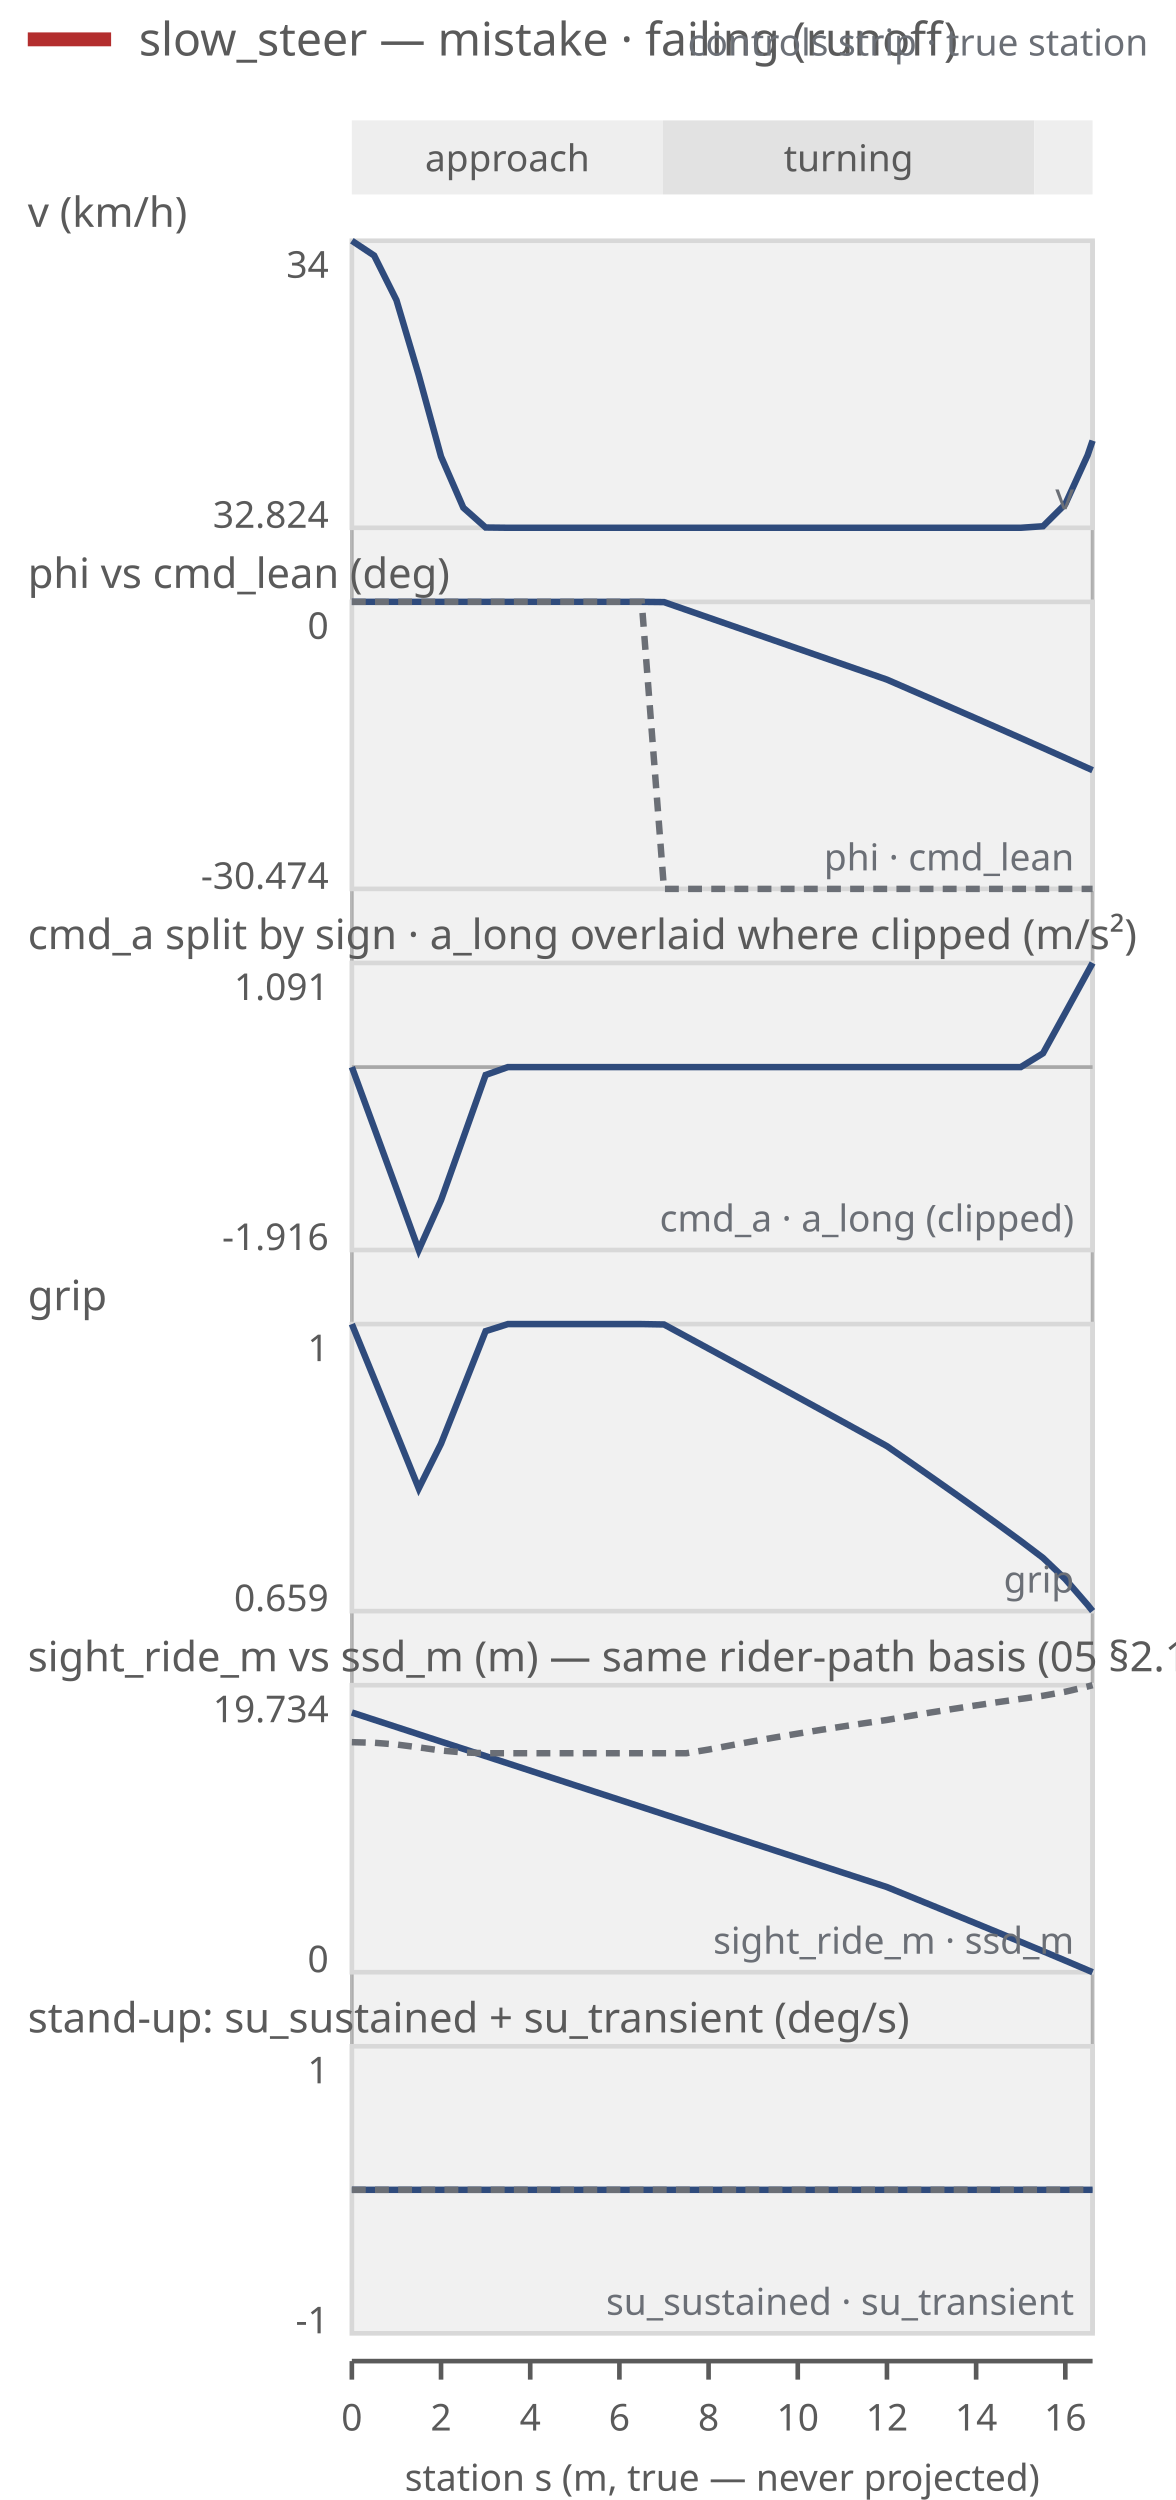
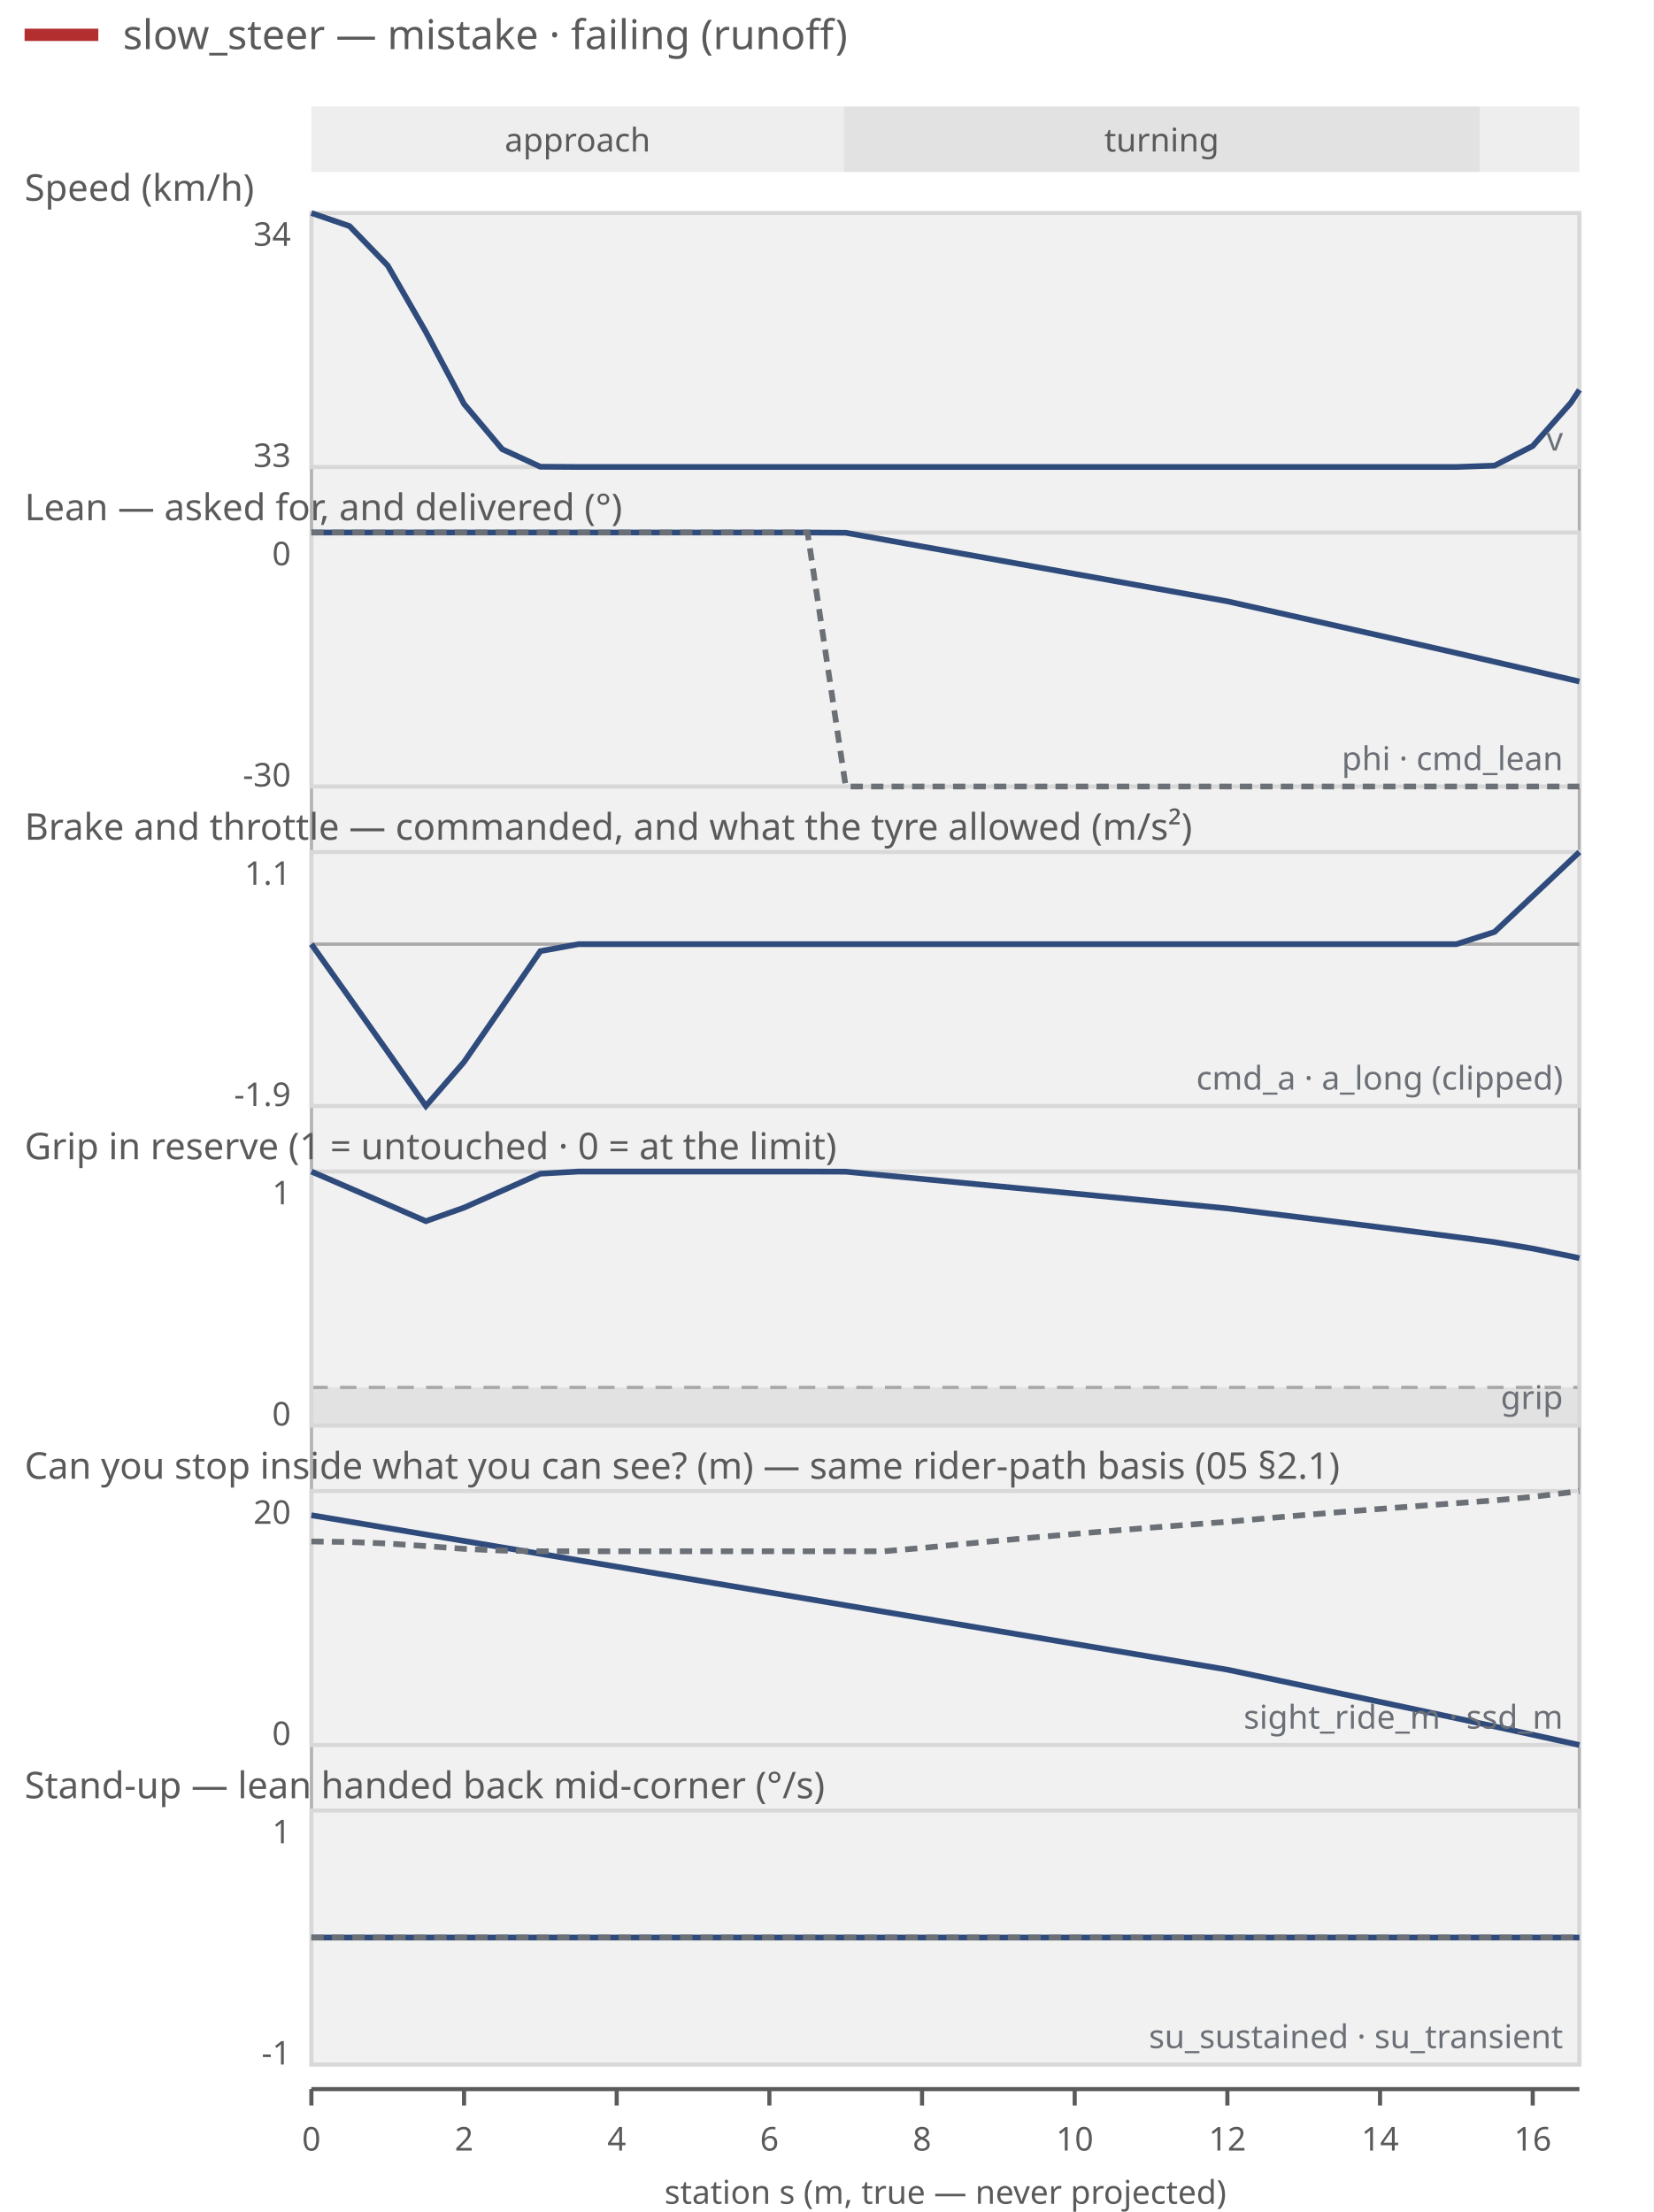
- <svg xmlns="http://www.w3.org/2000/svg" width="254" height="540" viewBox="0 0 254 540" role="img" aria-label="controls strip for line bad" class="controls-strip" data-projection="none" data-line-id="bad">
-   <rect x="0" y="0" width="254" height="540" fill="#ffffff" />
+ <svg xmlns="http://www.w3.org/2000/svg" width="403.5" height="540" viewBox="0 0 403.5 540" role="img" aria-label="controls strip for line bad" class="controls-strip" data-projection="none" data-line-id="bad">
+   <rect x="0" y="0" width="403.5" height="540" fill="#ffffff" />
  <g class="line-identity" data-line-id="bad" data-quality="failing">
    <rect x="6" y="7" width="18" height="3" fill="#b32e2e" class="quality-swatch" />
    <text x="30" y="12" font-family="sans-serif" font-size="10" fill="#5a5a5a">slow_steer — mistake · failing (runoff)</text>
-     <text x="248" y="12" font-family="sans-serif" font-size="8" fill="#6b6f76" text-anchor="end">controls strip · true station</text>
  </g>
  <g class="phase-bands" data-partition="05-4.1">
-     <rect x="76" y="26" width="67.17" height="16" fill="#eeeeee" class="phase-band" data-phase="approach" data-from-s="0" data-to-s="6.974" />
-     <text x="109.585" y="37" font-family="sans-serif" font-size="8" fill="#5a5a5a" text-anchor="middle" class="phase-label">approach</text>
-     <rect x="143.17" y="26" width="80.255" height="16" fill="#e2e2e2" class="phase-band" data-phase="turning" data-from-s="6.974" data-to-s="15.306" />
-     <text x="183.297" y="37" font-family="sans-serif" font-size="8" fill="#5a5a5a" text-anchor="middle" class="phase-label">turning</text>
-     <rect x="223.425" y="26" width="12.575" height="16" fill="#eeeeee" class="phase-band" data-phase="exiting" data-from-s="15.306" data-to-s="16.612" />
+     <rect x="76" y="26" width="129.932" height="16" fill="#eeeeee" class="phase-band" data-phase="approach" data-from-s="0" data-to-s="6.974" />
+     <text x="140.966" y="37" font-family="sans-serif" font-size="8" fill="#5a5a5a" text-anchor="middle" class="phase-label">approach</text>
+     <rect x="205.932" y="26" width="155.242" height="16" fill="#e2e2e2" class="phase-band" data-phase="turning" data-from-s="6.974" data-to-s="15.306" />
+     <text x="283.553" y="37" font-family="sans-serif" font-size="8" fill="#5a5a5a" text-anchor="middle" class="phase-label">turning</text>
+     <rect x="361.174" y="26" width="24.326" height="16" fill="#eeeeee" class="phase-band" data-phase="exiting" data-from-s="15.306" data-to-s="16.612" />
  </g>
  <g class="window-band" data-window-from-s="0" data-window-to-s="16.612">
-     <rect x="76" y="52" width="160" height="452" fill="#111111" opacity="0.06" />
+     <rect x="76" y="52" width="309.5" height="452" fill="#111111" opacity="0.06" />
    <line x1="76" y1="52" x2="76" y2="504" stroke="#111111" opacity="0.3" stroke-width="0.8" />
-     <line x1="236" y1="52" x2="236" y2="504" stroke="#111111" opacity="0.3" stroke-width="0.8" />
+     <line x1="385.5" y1="52" x2="385.5" y2="504" stroke="#111111" opacity="0.3" stroke-width="0.8" />
  </g>
  <g class="panel panel-v" data-panel="v">
-     <rect x="76" y="52" width="160" height="62" fill="none" stroke="#d8d8d8" stroke-width="1" />
-     <text x="6" y="49" font-family="sans-serif" font-size="9" fill="#5a5a5a" class="panel-title">v (km/h)</text>
+     <rect x="76" y="52" width="309.5" height="62" fill="none" stroke="#d8d8d8" stroke-width="1" />
+     <text x="6" y="49" font-family="sans-serif" font-size="9" fill="#5a5a5a" class="panel-title">Speed (km/h)</text>
    <text x="71" y="60" font-family="sans-serif" font-size="8" fill="#5a5a5a" text-anchor="end">34</text>
-     <text x="71" y="114" font-family="sans-serif" font-size="8" fill="#5a5a5a" text-anchor="end">32.824</text>
-     <polyline points="76,52 80.816,55.202 85.632,64.832 90.448,81.037 95.263,98.616 100.079,109.663 104.895,113.939 109.711,114 114.527,114 119.343,114 124.158,114 128.974,114 133.79,114 138.606,114 143.422,114 148.238,114 153.054,114 157.869,114 162.685,114 167.501,114 172.317,114 177.133,114 181.949,114 186.765,114 191.58,114 196.396,114 201.212,114 206.028,114 210.844,114 215.66,114 220.475,114 225.291,113.667 230.107,108.882 234.923,98.334 236,95.18" fill="none" stroke="#2f4b7c" stroke-width="1.4" class="trace trace-primary" data-channel="v" />
-     <text x="232" y="110" font-family="sans-serif" font-size="8" fill="#6b6f76" text-anchor="end" class="panel-key">v</text>
+     <text x="71" y="114" font-family="sans-serif" font-size="8" fill="#5a5a5a" text-anchor="end">33</text>
+     <polyline points="76,52 85.316,55.202 94.631,64.832 103.947,81.037 113.263,98.616 122.578,109.663 131.894,113.939 141.21,114 150.525,114 159.841,114 169.157,114 178.472,114 187.788,114 197.104,114 206.419,114 215.735,114 225.05,114 234.366,114 243.682,114 252.997,114 262.313,114 271.629,114 280.944,114 290.26,114 299.576,114 308.891,114 318.207,114 327.523,114 336.838,114 346.154,114 355.47,114 364.785,113.667 374.101,108.882 383.417,98.334 385.5,95.18" fill="none" stroke="#2f4b7c" stroke-width="1.4" class="trace trace-primary" data-channel="v" />
+     <text x="381.5" y="110" font-family="sans-serif" font-size="8" fill="#6b6f76" text-anchor="end" class="panel-key">v</text>
  </g>
  <g class="panel panel-lean" data-panel="lean">
-     <rect x="76" y="130" width="160" height="62" fill="none" stroke="#d8d8d8" stroke-width="1" />
-     <text x="6" y="127" font-family="sans-serif" font-size="9" fill="#5a5a5a" class="panel-title">phi vs cmd_lean (deg)</text>
+     <rect x="76" y="130" width="309.5" height="62" fill="none" stroke="#d8d8d8" stroke-width="1" />
+     <text x="6" y="127" font-family="sans-serif" font-size="9" fill="#5a5a5a" class="panel-title">Lean — asked for, and delivered (°)</text>
    <text x="71" y="138" font-family="sans-serif" font-size="8" fill="#5a5a5a" text-anchor="end">0</text>
-     <text x="71" y="192" font-family="sans-serif" font-size="8" fill="#5a5a5a" text-anchor="end">-30.474</text>
-     <polyline points="76,130 80.816,130 85.632,130 90.448,130 95.263,130 100.079,130 104.895,130 109.711,130 114.527,130 119.343,130 124.158,130 128.974,130 133.79,130 138.606,130 143.422,130.056 148.238,131.729 153.054,133.403 157.869,135.076 162.685,136.75 167.501,138.423 172.317,140.097 177.133,141.771 181.949,143.445 186.765,145.119 191.58,146.796 196.396,148.89 201.212,150.983 206.028,153.079 210.844,155.181 215.66,157.293 220.475,159.418 225.291,161.559 230.107,163.717 234.923,165.885 236,166.371" fill="none" stroke="#2f4b7c" stroke-width="1.4" class="trace trace-primary" data-channel="phi" />
-     <polyline points="76,130 80.816,130 85.632,130 90.448,130 95.263,130 100.079,130 104.895,130 109.711,130 114.527,130 119.343,130 124.158,130 128.974,130 133.79,130 138.606,130 143.422,192 148.238,192 153.054,192 157.869,192 162.685,192 167.501,192 172.317,192 177.133,192 181.949,192 186.765,192 191.58,192 196.396,192 201.212,192 206.028,192 210.844,192 215.66,192 220.475,192 225.291,192 230.107,192 234.923,192 236,192" fill="none" stroke="#6b6f76" stroke-width="1.4" stroke-dasharray="3 2" class="trace trace-secondary" data-channel="cmd_lean" />
-     <text x="232" y="188" font-family="sans-serif" font-size="8" fill="#6b6f76" text-anchor="end" class="panel-key">phi · cmd_lean</text>
+     <text x="71" y="192" font-family="sans-serif" font-size="8" fill="#5a5a5a" text-anchor="end">-30</text>
+     <polyline points="76,130 85.316,130 94.631,130 103.947,130 113.263,130 122.578,130 131.894,130 141.21,130 150.525,130 159.841,130 169.157,130 178.472,130 187.788,130 197.104,130 206.419,130.056 215.735,131.729 225.05,133.403 234.366,135.076 243.682,136.75 252.997,138.423 262.313,140.097 271.629,141.771 280.944,143.445 290.26,145.119 299.576,146.796 308.891,148.89 318.207,150.983 327.523,153.079 336.838,155.181 346.154,157.293 355.47,159.418 364.785,161.559 374.101,163.717 383.417,165.885 385.5,166.371" fill="none" stroke="#2f4b7c" stroke-width="1.4" class="trace trace-primary" data-channel="phi" />
+     <polyline points="76,130 85.316,130 94.631,130 103.947,130 113.263,130 122.578,130 131.894,130 141.21,130 150.525,130 159.841,130 169.157,130 178.472,130 187.788,130 197.104,130 206.419,192 215.735,192 225.05,192 234.366,192 243.682,192 252.997,192 262.313,192 271.629,192 280.944,192 290.26,192 299.576,192 308.891,192 318.207,192 327.523,192 336.838,192 346.154,192 355.47,192 364.785,192 374.101,192 383.417,192 385.5,192" fill="none" stroke="#6b6f76" stroke-width="1.4" stroke-dasharray="3 2" class="trace trace-secondary" data-channel="cmd_lean" />
+     <text x="381.5" y="188" font-family="sans-serif" font-size="8" fill="#6b6f76" text-anchor="end" class="panel-key">phi · cmd_lean</text>
  </g>
  <g class="panel panel-commands" data-panel="commands">
-     <rect x="76" y="208" width="160" height="62" fill="none" stroke="#d8d8d8" stroke-width="1" />
-     <text x="6" y="205" font-family="sans-serif" font-size="9" fill="#5a5a5a" class="panel-title">cmd_a split by sign · a_long overlaid where clipped (m/s²)</text>
-     <text x="71" y="216" font-family="sans-serif" font-size="8" fill="#5a5a5a" text-anchor="end">1.091</text>
-     <text x="71" y="270" font-family="sans-serif" font-size="8" fill="#5a5a5a" text-anchor="end">-1.916</text>
-     <line x1="76" y1="230.49" x2="236" y2="230.49" stroke="#a8a8a8" stroke-width="0.8" class="zero-rule" />
-     <polyline points="76,230.49 80.816,243.597 85.632,256.751 90.448,270 95.263,259.244 100.079,245.749 104.895,232.193 109.711,230.49 114.527,230.49 119.343,230.49 124.158,230.49 128.974,230.49 133.79,230.49 138.606,230.49 143.422,230.49 148.238,230.49 153.054,230.49 157.869,230.49 162.685,230.49 167.501,230.49 172.317,230.49 177.133,230.49 181.949,230.49 186.765,230.49 191.58,230.49 196.396,230.49 201.212,230.49 206.028,230.49 210.844,230.49 215.66,230.49 220.475,230.49 225.291,227.506 230.107,218.761 234.923,209.97 236,208" fill="none" stroke="#2f4b7c" stroke-width="1.4" class="trace trace-primary" data-channel="cmd_a" />
-     <text x="232" y="266" font-family="sans-serif" font-size="8" fill="#6b6f76" text-anchor="end" class="panel-key">cmd_a · a_long (clipped)</text>
+     <rect x="76" y="208" width="309.5" height="62" fill="none" stroke="#d8d8d8" stroke-width="1" />
+     <text x="6" y="205" font-family="sans-serif" font-size="9" fill="#5a5a5a" class="panel-title">Brake and throttle — commanded, and what the tyre allowed (m/s²)</text>
+     <text x="71" y="216" font-family="sans-serif" font-size="8" fill="#5a5a5a" text-anchor="end">1.1</text>
+     <text x="71" y="270" font-family="sans-serif" font-size="8" fill="#5a5a5a" text-anchor="end">-1.9</text>
+     <line x1="76" y1="230.49" x2="385.5" y2="230.49" stroke="#a8a8a8" stroke-width="0.8" class="zero-rule" />
+     <polyline points="76,230.49 85.316,243.597 94.631,256.751 103.947,270 113.263,259.244 122.578,245.749 131.894,232.193 141.21,230.49 150.525,230.49 159.841,230.49 169.157,230.49 178.472,230.49 187.788,230.49 197.104,230.49 206.419,230.49 215.735,230.49 225.05,230.49 234.366,230.49 243.682,230.49 252.997,230.49 262.313,230.49 271.629,230.49 280.944,230.49 290.26,230.49 299.576,230.49 308.891,230.49 318.207,230.49 327.523,230.49 336.838,230.49 346.154,230.49 355.47,230.49 364.785,227.506 374.101,218.761 383.417,209.97 385.5,208" fill="none" stroke="#2f4b7c" stroke-width="1.4" class="trace trace-primary" data-channel="cmd_a" />
+     <text x="381.5" y="266" font-family="sans-serif" font-size="8" fill="#6b6f76" text-anchor="end" class="panel-key">cmd_a · a_long (clipped)</text>
  </g>
  <g class="panel panel-grip" data-panel="grip">
-     <rect x="76" y="286" width="160" height="62" fill="none" stroke="#d8d8d8" stroke-width="1" />
-     <text x="6" y="283" font-family="sans-serif" font-size="9" fill="#5a5a5a" class="panel-title">grip</text>
+     <rect x="76" y="338.7" width="309.5" height="9.3" fill="#e2e2e2" class="limit-band" data-limit-band="grip" />
+     <line x1="76" y1="338.7" x2="385.5" y2="338.7" stroke="#a8a8a8" stroke-width="0.8" stroke-dasharray="4 3" class="limit-rule" />
+     <rect x="76" y="286" width="309.5" height="62" fill="none" stroke="#d8d8d8" stroke-width="1" />
+     <text x="6" y="283" font-family="sans-serif" font-size="9" fill="#5a5a5a" class="panel-title">Grip in reserve (1 = untouched · 0 = at the limit)</text>
    <text x="71" y="294" font-family="sans-serif" font-size="8" fill="#5a5a5a" text-anchor="end">1</text>
-     <text x="71" y="348" font-family="sans-serif" font-size="8" fill="#5a5a5a" text-anchor="end">0.659</text>
-     <polyline points="76,286 80.816,297.776 85.632,309.593 90.448,321.497 95.263,311.834 100.079,299.709 104.895,287.53 109.711,286 114.527,286 119.343,286 124.158,286 128.974,286 133.79,286 138.606,286 143.422,286.087 148.238,288.696 153.054,291.306 157.869,293.919 162.685,296.534 167.501,299.155 172.317,301.78 177.133,304.413 181.949,307.053 186.765,309.703 191.58,312.367 196.396,315.708 201.212,319.069 206.028,322.456 210.844,325.878 215.66,329.343 220.475,332.86 225.291,336.509 230.107,341.096 234.923,346.649 236,348" fill="none" stroke="#2f4b7c" stroke-width="1.4" class="trace trace-primary" data-channel="grip" />
-     <text x="232" y="344" font-family="sans-serif" font-size="8" fill="#6b6f76" text-anchor="end" class="panel-key">grip</text>
+     <text x="71" y="348" font-family="sans-serif" font-size="8" fill="#5a5a5a" text-anchor="end">0</text>
+     <polyline points="76,286 85.316,290.018 94.631,294.049 103.947,298.111 113.263,294.814 122.578,290.677 131.894,286.522 141.21,286 150.525,286 159.841,286 169.157,286 178.472,286 187.788,286 197.104,286 206.419,286.03 215.735,286.92 225.05,287.81 234.366,288.702 243.682,289.594 252.997,290.488 262.313,291.384 271.629,292.282 280.944,293.183 290.26,294.087 299.576,294.996 308.891,296.136 318.207,297.282 327.523,298.438 336.838,299.605 346.154,300.787 355.47,301.987 364.785,303.232 374.101,304.797 383.417,306.692 385.5,307.153" fill="none" stroke="#2f4b7c" stroke-width="1.4" class="trace trace-primary" data-channel="grip" />
+     <text x="381.5" y="344" font-family="sans-serif" font-size="8" fill="#6b6f76" text-anchor="end" class="panel-key">grip</text>
  </g>
  <g class="panel panel-sight" data-panel="sight">
-     <rect x="76" y="364" width="160" height="62" fill="none" stroke="#d8d8d8" stroke-width="1" />
-     <text x="6" y="361" font-family="sans-serif" font-size="9" fill="#5a5a5a" class="panel-title">sight_ride_m vs ssd_m (m) — same rider-path basis (05 §2.1); the gap is the sight margin</text>
-     <text x="71" y="372" font-family="sans-serif" font-size="8" fill="#5a5a5a" text-anchor="end">19.734</text>
+     <rect x="76" y="364" width="309.5" height="62" fill="none" stroke="#d8d8d8" stroke-width="1" />
+     <text x="6" y="361" font-family="sans-serif" font-size="9" fill="#5a5a5a" class="panel-title">Can you stop inside what you can see? (m) — same rider-path basis (05 §2.1)</text>
+     <text x="71" y="372" font-family="sans-serif" font-size="8" fill="#5a5a5a" text-anchor="end">20</text>
    <text x="71" y="426" font-family="sans-serif" font-size="8" fill="#5a5a5a" text-anchor="end">0</text>
-     <polyline points="76,369.9 80.816,371.471 85.632,373.042 90.448,374.613 95.263,376.184 100.079,377.754 104.895,379.325 109.711,380.896 114.527,382.467 119.343,384.038 124.158,385.609 128.974,387.18 133.79,388.751 138.606,390.322 143.422,391.893 148.238,393.464 153.054,395.035 157.869,396.606 162.685,398.176 167.501,399.747 172.317,401.319 177.133,402.89 181.949,404.461 186.765,406.033 191.58,407.607 196.396,409.572 201.212,411.537 206.028,413.504 210.844,415.477 215.66,417.46 220.475,419.455 225.291,421.464 230.107,423.492 234.923,425.539 236,426" fill="none" stroke="#2f4b7c" stroke-width="1.4" class="trace trace-primary" data-channel="sight_ride_m" />
-     <polyline points="76,376.31 80.816,376.434 85.632,376.808 90.448,377.434 95.263,378.109 100.079,378.532 104.895,378.695 109.711,378.697 114.527,378.697 119.343,378.697 124.158,378.697 128.974,378.697 133.79,378.697 138.606,378.697 143.422,378.697 148.238,378.697 153.054,377.904 157.869,376.993 162.685,376.116 167.501,375.273 172.317,374.462 177.133,373.682 181.949,372.932 186.765,372.208 191.58,371.51 196.396,370.672 201.212,369.87 206.028,369.1 210.844,368.36 215.66,367.648 220.475,366.96 225.291,366.282 230.107,365.415 234.923,364.289 236,364" fill="none" stroke="#6b6f76" stroke-width="1.4" stroke-dasharray="3 2" class="trace trace-secondary" data-channel="ssd_m" />
-     <text x="232" y="422" font-family="sans-serif" font-size="8" fill="#6b6f76" text-anchor="end" class="panel-key">sight_ride_m · ssd_m</text>
+     <polyline points="76,369.9 85.316,371.471 94.631,373.042 103.947,374.613 113.263,376.184 122.578,377.754 131.894,379.325 141.21,380.896 150.525,382.467 159.841,384.038 169.157,385.609 178.472,387.18 187.788,388.751 197.104,390.322 206.419,391.893 215.735,393.464 225.05,395.035 234.366,396.606 243.682,398.176 252.997,399.747 262.313,401.319 271.629,402.89 280.944,404.461 290.26,406.033 299.576,407.607 308.891,409.572 318.207,411.537 327.523,413.504 336.838,415.477 346.154,417.46 355.47,419.455 364.785,421.464 374.101,423.492 383.417,425.539 385.5,426" fill="none" stroke="#2f4b7c" stroke-width="1.4" class="trace trace-primary" data-channel="sight_ride_m" />
+     <polyline points="76,376.31 85.316,376.434 94.631,376.808 103.947,377.434 113.263,378.109 122.578,378.532 131.894,378.695 141.21,378.697 150.525,378.697 159.841,378.697 169.157,378.697 178.472,378.697 187.788,378.697 197.104,378.697 206.419,378.697 215.735,378.697 225.05,377.904 234.366,376.993 243.682,376.116 252.997,375.273 262.313,374.462 271.629,373.682 280.944,372.932 290.26,372.208 299.576,371.51 308.891,370.672 318.207,369.87 327.523,369.1 336.838,368.36 346.154,367.648 355.47,366.96 364.785,366.282 374.101,365.415 383.417,364.289 385.5,364" fill="none" stroke="#6b6f76" stroke-width="1.4" stroke-dasharray="3 2" class="trace trace-secondary" data-channel="ssd_m" />
+     <text x="381.5" y="422" font-family="sans-serif" font-size="8" fill="#6b6f76" text-anchor="end" class="panel-key">sight_ride_m · ssd_m</text>
  </g>
  <g class="panel panel-standup" data-panel="standup">
-     <rect x="76" y="442" width="160" height="62" fill="none" stroke="#d8d8d8" stroke-width="1" />
-     <text x="6" y="439" font-family="sans-serif" font-size="9" fill="#5a5a5a" class="panel-title">stand-up: su_sustained + su_transient (deg/s)</text>
+     <rect x="76" y="442" width="309.5" height="62" fill="none" stroke="#d8d8d8" stroke-width="1" />
+     <text x="6" y="439" font-family="sans-serif" font-size="9" fill="#5a5a5a" class="panel-title">Stand-up — lean handed back mid-corner (°/s)</text>
    <text x="71" y="450" font-family="sans-serif" font-size="8" fill="#5a5a5a" text-anchor="end">1</text>
    <text x="71" y="504" font-family="sans-serif" font-size="8" fill="#5a5a5a" text-anchor="end">-1</text>
-     <line x1="76" y1="473" x2="236" y2="473" stroke="#a8a8a8" stroke-width="0.8" class="zero-rule" />
-     <polyline points="76,473 80.816,473 85.632,473 90.448,473 95.263,473 100.079,473 104.895,473 109.711,473 114.527,473 119.343,473 124.158,473 128.974,473 133.79,473 138.606,473 143.422,473 148.238,473 153.054,473 157.869,473 162.685,473 167.501,473 172.317,473 177.133,473 181.949,473 186.765,473 191.58,473 196.396,473 201.212,473 206.028,473 210.844,473 215.66,473 220.475,473 225.291,473 230.107,473 234.923,473 236,473" fill="none" stroke="#2f4b7c" stroke-width="1.4" class="trace trace-primary" data-channel="su_sustained" />
-     <polyline points="76,473 80.816,473 85.632,473 90.448,473 95.263,473 100.079,473 104.895,473 109.711,473 114.527,473 119.343,473 124.158,473 128.974,473 133.79,473 138.606,473 143.422,473 148.238,473 153.054,473 157.869,473 162.685,473 167.501,473 172.317,473 177.133,473 181.949,473 186.765,473 191.58,473 196.396,473 201.212,473 206.028,473 210.844,473 215.66,473 220.475,473 225.291,473 230.107,473 234.923,473 236,473" fill="none" stroke="#6b6f76" stroke-width="1.4" stroke-dasharray="3 2" class="trace trace-secondary" data-channel="su_transient" />
-     <text x="232" y="500" font-family="sans-serif" font-size="8" fill="#6b6f76" text-anchor="end" class="panel-key">su_sustained · su_transient</text>
+     <line x1="76" y1="473" x2="385.5" y2="473" stroke="#a8a8a8" stroke-width="0.8" class="zero-rule" />
+     <polyline points="76,473 85.316,473 94.631,473 103.947,473 113.263,473 122.578,473 131.894,473 141.21,473 150.525,473 159.841,473 169.157,473 178.472,473 187.788,473 197.104,473 206.419,473 215.735,473 225.05,473 234.366,473 243.682,473 252.997,473 262.313,473 271.629,473 280.944,473 290.26,473 299.576,473 308.891,473 318.207,473 327.523,473 336.838,473 346.154,473 355.47,473 364.785,473 374.101,473 383.417,473 385.5,473" fill="none" stroke="#2f4b7c" stroke-width="1.4" class="trace trace-primary" data-channel="su_sustained" />
+     <polyline points="76,473 85.316,473 94.631,473 103.947,473 113.263,473 122.578,473 131.894,473 141.21,473 150.525,473 159.841,473 169.157,473 178.472,473 187.788,473 197.104,473 206.419,473 215.735,473 225.05,473 234.366,473 243.682,473 252.997,473 262.313,473 271.629,473 280.944,473 290.26,473 299.576,473 308.891,473 318.207,473 327.523,473 336.838,473 346.154,473 355.47,473 364.785,473 374.101,473 383.417,473 385.5,473" fill="none" stroke="#6b6f76" stroke-width="1.4" stroke-dasharray="3 2" class="trace trace-secondary" data-channel="su_transient" />
+     <text x="381.5" y="500" font-family="sans-serif" font-size="8" fill="#6b6f76" text-anchor="end" class="panel-key">su_sustained · su_transient</text>
  </g>
  <g class="station-axis" data-basis="true-station">
-     <line x1="76" y1="510" x2="236" y2="510" stroke="#5a5a5a" />
+     <line x1="76" y1="510" x2="385.5" y2="510" stroke="#5a5a5a" />
    <line x1="76" y1="510" x2="76" y2="514" stroke="#5a5a5a" />
    <text x="76" y="525" font-family="sans-serif" font-size="8" fill="#5a5a5a" text-anchor="middle">0</text>
-     <line x1="95.263" y1="510" x2="95.263" y2="514" stroke="#5a5a5a" />
-     <text x="95.263" y="525" font-family="sans-serif" font-size="8" fill="#5a5a5a" text-anchor="middle">2</text>
-     <line x1="114.527" y1="510" x2="114.527" y2="514" stroke="#5a5a5a" />
-     <text x="114.527" y="525" font-family="sans-serif" font-size="8" fill="#5a5a5a" text-anchor="middle">4</text>
-     <line x1="133.79" y1="510" x2="133.79" y2="514" stroke="#5a5a5a" />
-     <text x="133.79" y="525" font-family="sans-serif" font-size="8" fill="#5a5a5a" text-anchor="middle">6</text>
-     <line x1="153.054" y1="510" x2="153.054" y2="514" stroke="#5a5a5a" />
-     <text x="153.054" y="525" font-family="sans-serif" font-size="8" fill="#5a5a5a" text-anchor="middle">8</text>
-     <line x1="172.317" y1="510" x2="172.317" y2="514" stroke="#5a5a5a" />
-     <text x="172.317" y="525" font-family="sans-serif" font-size="8" fill="#5a5a5a" text-anchor="middle">10</text>
-     <line x1="191.58" y1="510" x2="191.58" y2="514" stroke="#5a5a5a" />
-     <text x="191.58" y="525" font-family="sans-serif" font-size="8" fill="#5a5a5a" text-anchor="middle">12</text>
-     <line x1="210.844" y1="510" x2="210.844" y2="514" stroke="#5a5a5a" />
-     <text x="210.844" y="525" font-family="sans-serif" font-size="8" fill="#5a5a5a" text-anchor="middle">14</text>
-     <line x1="230.107" y1="510" x2="230.107" y2="514" stroke="#5a5a5a" />
-     <text x="230.107" y="525" font-family="sans-serif" font-size="8" fill="#5a5a5a" text-anchor="middle">16</text>
-     <text x="156" y="538" font-family="sans-serif" font-size="8" fill="#5a5a5a" text-anchor="middle" class="axis-caption">station s (m, true — never projected)</text>
+     <line x1="113.263" y1="510" x2="113.263" y2="514" stroke="#5a5a5a" />
+     <text x="113.263" y="525" font-family="sans-serif" font-size="8" fill="#5a5a5a" text-anchor="middle">2</text>
+     <line x1="150.525" y1="510" x2="150.525" y2="514" stroke="#5a5a5a" />
+     <text x="150.525" y="525" font-family="sans-serif" font-size="8" fill="#5a5a5a" text-anchor="middle">4</text>
+     <line x1="187.788" y1="510" x2="187.788" y2="514" stroke="#5a5a5a" />
+     <text x="187.788" y="525" font-family="sans-serif" font-size="8" fill="#5a5a5a" text-anchor="middle">6</text>
+     <line x1="225.05" y1="510" x2="225.05" y2="514" stroke="#5a5a5a" />
+     <text x="225.05" y="525" font-family="sans-serif" font-size="8" fill="#5a5a5a" text-anchor="middle">8</text>
+     <line x1="262.313" y1="510" x2="262.313" y2="514" stroke="#5a5a5a" />
+     <text x="262.313" y="525" font-family="sans-serif" font-size="8" fill="#5a5a5a" text-anchor="middle">10</text>
+     <line x1="299.576" y1="510" x2="299.576" y2="514" stroke="#5a5a5a" />
+     <text x="299.576" y="525" font-family="sans-serif" font-size="8" fill="#5a5a5a" text-anchor="middle">12</text>
+     <line x1="336.838" y1="510" x2="336.838" y2="514" stroke="#5a5a5a" />
+     <text x="336.838" y="525" font-family="sans-serif" font-size="8" fill="#5a5a5a" text-anchor="middle">14</text>
+     <line x1="374.101" y1="510" x2="374.101" y2="514" stroke="#5a5a5a" />
+     <text x="374.101" y="525" font-family="sans-serif" font-size="8" fill="#5a5a5a" text-anchor="middle">16</text>
+     <text x="230.75" y="538" font-family="sans-serif" font-size="8" fill="#5a5a5a" text-anchor="middle" class="axis-caption">station s (m, true — never projected)</text>
  </g>
</svg>
